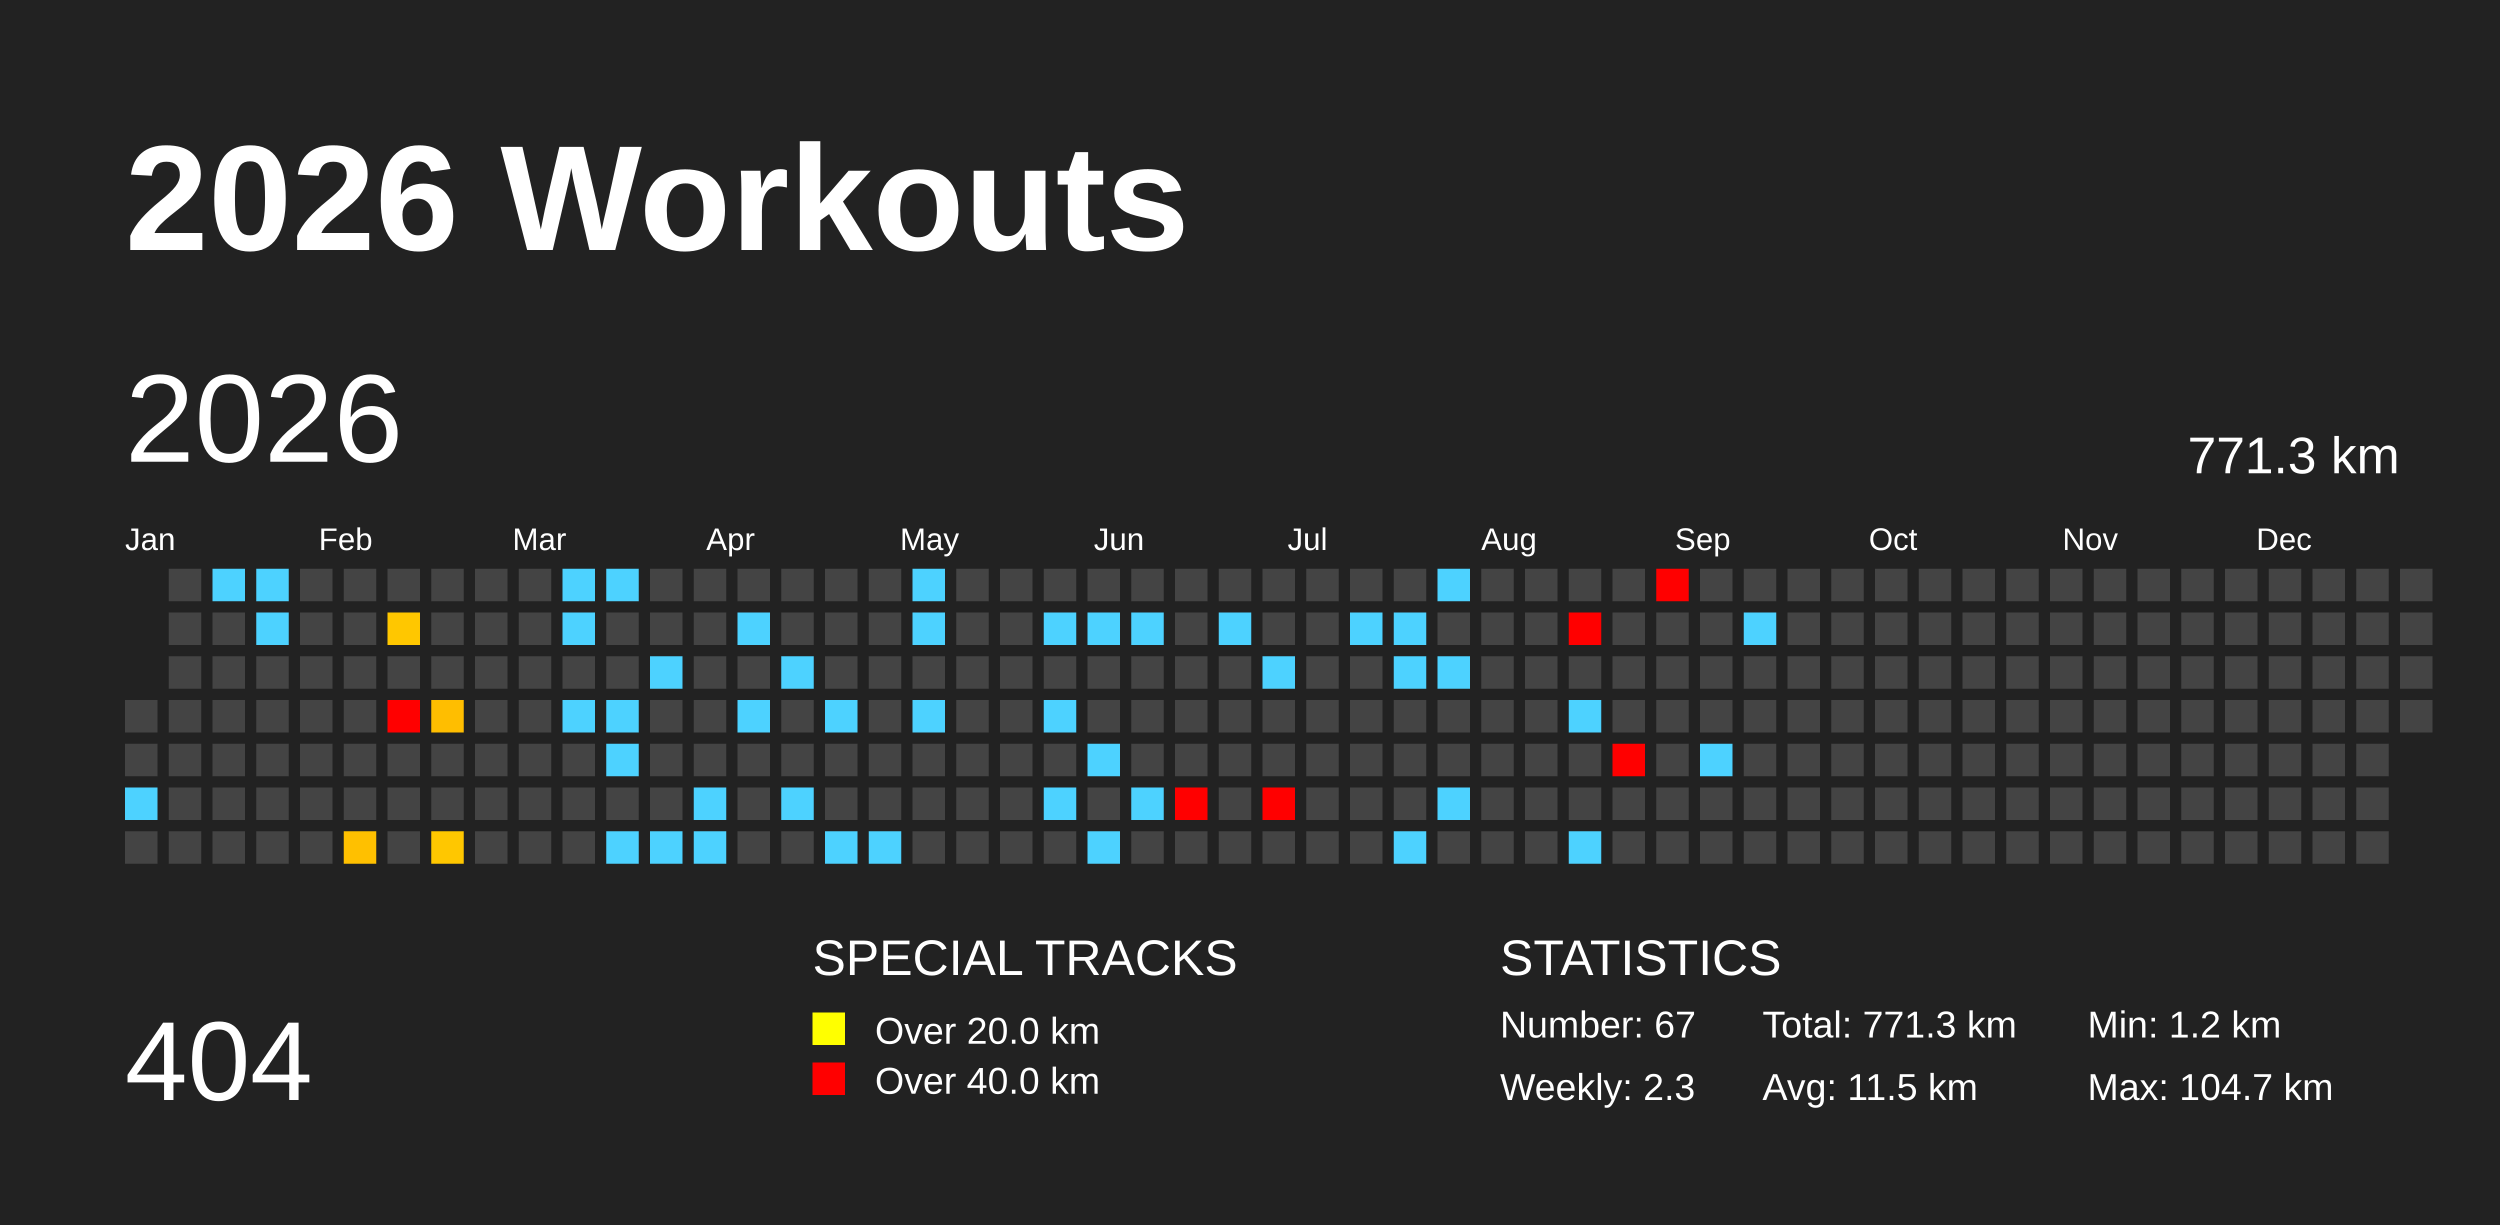
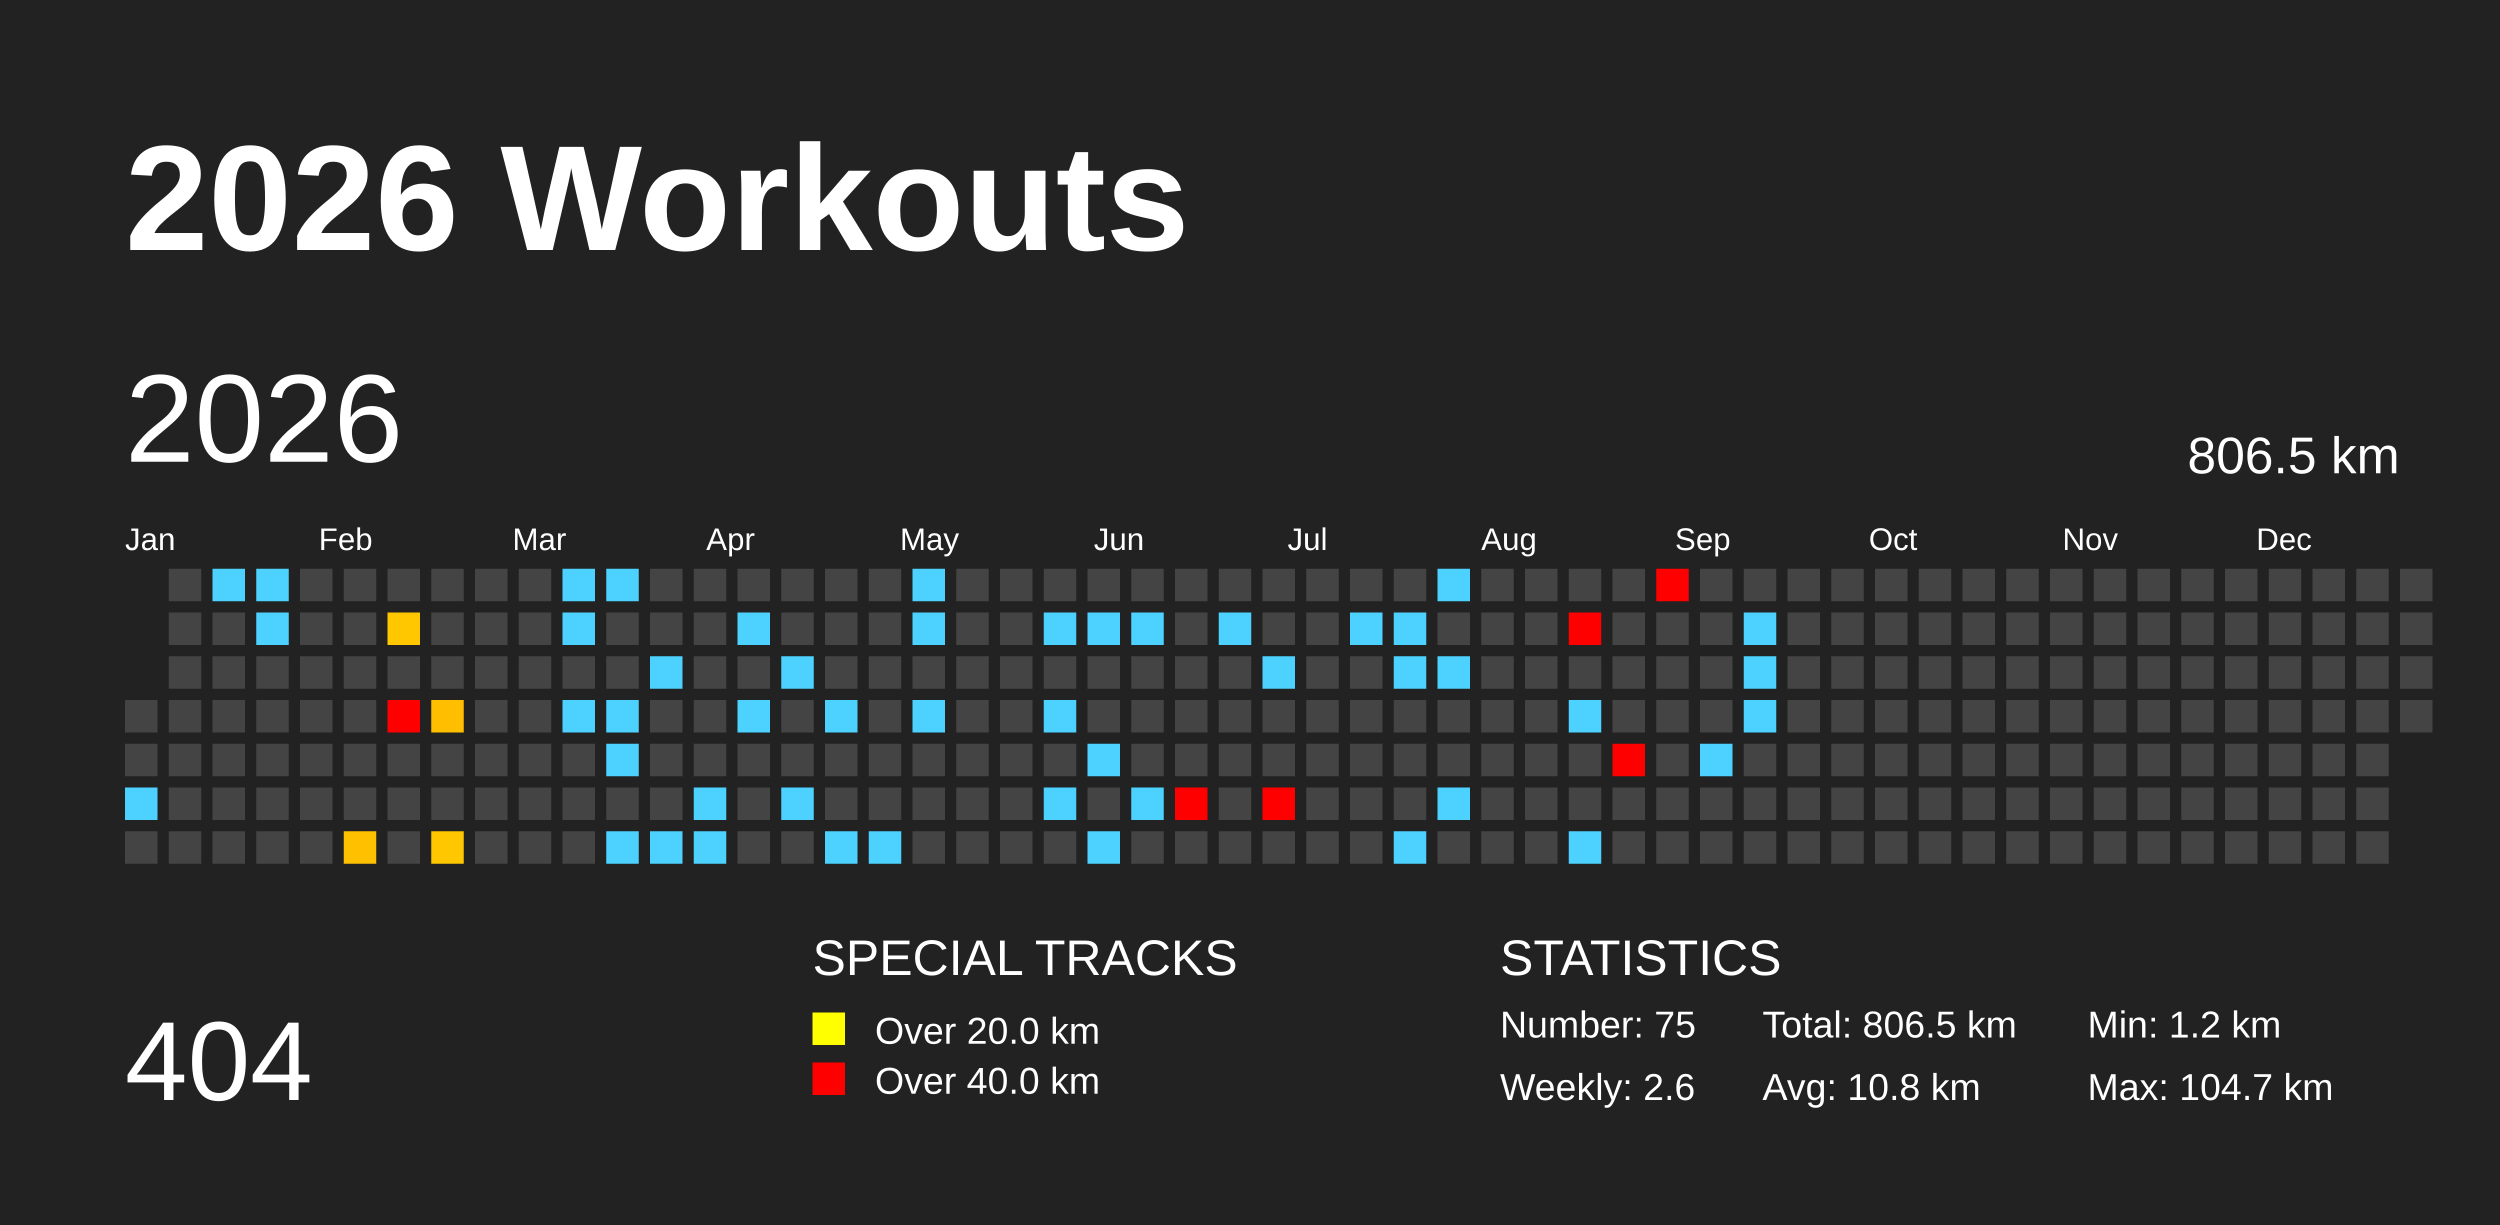
<svg xmlns="http://www.w3.org/2000/svg" baseProfile="full" height="98mm" version="1.1" viewBox="0,0,200,98" width="200mm">
  <defs>
    <pattern height="2" id="indoor-stripe" patternUnits="userSpaceOnUse" width="2">
      <line stroke="white" stroke-opacity="0.45" stroke-width="0.5" x1="0" x2="2" y1="2" y2="0" />
    </pattern>
  </defs>
  <rect fill="#222222" height="98" width="200" x="0" y="0" />
  <text fill="#FFFFFF" style="font-size:12px; font-family:Arial; font-weight:bold;" x="10" y="20">2026 Workouts</text>
  <text fill="#FFFFFF" style="font-size:9px; font-family:Arial" x="10" y="88">404</text>
  <text fill="#FFFFFF" style="font-size:4px; font-family:Arial" x="65" y="78">SPECIAL TRACKS</text>
  <rect fill="yellow" height="2.6" width="2.6" x="65" y="81" />
  <text fill="#FFFFFF" style="font-size:3px; font-family:Arial" x="70" y="83.5">Over 20.0 km</text>
  <rect fill="red" height="2.6" width="2.6" x="65" y="85" />
  <text fill="#FFFFFF" style="font-size:3px; font-family:Arial" x="70" y="87.5">Over 40.0 km</text>
  <text fill="#FFFFFF" style="font-size:4px; font-family:Arial" x="120" y="78">STATISTICS</text>
-   <text fill="#FFFFFF" style="font-size:3px; font-family:Arial" x="120" y="83">Number: 67</text>
-   <text fill="#FFFFFF" style="font-size:3px; font-family:Arial" x="120" y="88">Weekly: 2.3</text>
-   <text fill="#FFFFFF" style="font-size:3px; font-family:Arial" x="141" y="83">Total: 771.3 km</text>
-   <text fill="#FFFFFF" style="font-size:3px; font-family:Arial" x="141" y="88">Avg: 11.5 km</text>
+   <text fill="#FFFFFF" style="font-size:3px; font-family:Arial" x="120" y="83">Number: 75</text>
+   <text fill="#FFFFFF" style="font-size:3px; font-family:Arial" x="120" y="88">Weekly: 2.6</text>
+   <text fill="#FFFFFF" style="font-size:3px; font-family:Arial" x="141" y="83">Total: 806.5 km</text>
+   <text fill="#FFFFFF" style="font-size:3px; font-family:Arial" x="141" y="88">Avg: 10.8 km</text>
  <text fill="#FFFFFF" style="font-size:3px; font-family:Arial" x="167" y="83">Min: 1.2 km</text>
  <text fill="#FFFFFF" style="font-size:3px; font-family:Arial" x="167" y="88">Max: 104.7 km</text>
  <text dominant-baseline="hanging" fill="#FFFFFF" style="font-size:10.0px; font-family:Arial;" x="10" y="30">2026</text>
-   <text dominant-baseline="hanging" fill="#FFFFFF" style="font-size:4.125px; font-family:Arial;" x="175" y="35">771.3 km</text>
+   <text dominant-baseline="hanging" fill="#FFFFFF" style="font-size:4.125px; font-family:Arial;" x="175" y="35">806.5 km</text>
  <text fill="#FFFFFF" style="font-size:2.5px; font-family:Arial" x="10.0" y="44">Jan</text>
  <text fill="#FFFFFF" style="font-size:2.5px; font-family:Arial" x="25.5" y="44">Feb</text>
  <text fill="#FFFFFF" style="font-size:2.5px; font-family:Arial" x="41.0" y="44">Mar</text>
  <text fill="#FFFFFF" style="font-size:2.5px; font-family:Arial" x="56.5" y="44">Apr</text>
  <text fill="#FFFFFF" style="font-size:2.5px; font-family:Arial" x="72.0" y="44">May</text>
  <text fill="#FFFFFF" style="font-size:2.5px; font-family:Arial" x="87.5" y="44">Jun</text>
  <text fill="#FFFFFF" style="font-size:2.5px; font-family:Arial" x="103.0" y="44">Jul</text>
  <text fill="#FFFFFF" style="font-size:2.5px; font-family:Arial" x="118.5" y="44">Aug</text>
  <text fill="#FFFFFF" style="font-size:2.5px; font-family:Arial" x="134.0" y="44">Sep</text>
  <text fill="#FFFFFF" style="font-size:2.5px; font-family:Arial" x="149.5" y="44">Oct</text>
  <text fill="#FFFFFF" style="font-size:2.5px; font-family:Arial" x="165.0" y="44">Nov</text>
  <text fill="#FFFFFF" style="font-size:2.5px; font-family:Arial" x="180.5" y="44">Dec</text>
  <rect fill="#444444" height="2.6" width="2.6" x="10.0" y="56.0" />
  <rect fill="#444444" height="2.6" width="2.6" x="10.0" y="59.5" />
  <rect fill="#4dd2ff" height="2.6" width="2.6" x="10.0" y="63.0" />
  <rect fill="#444444" height="2.6" width="2.6" x="10.0" y="66.5" />
  <rect fill="#444444" height="2.6" width="2.6" x="13.5" y="45.5" />
  <rect fill="#444444" height="2.6" width="2.6" x="13.5" y="49.0" />
  <rect fill="#444444" height="2.6" width="2.6" x="13.5" y="52.5" />
  <rect fill="#444444" height="2.6" width="2.6" x="13.5" y="56.0" />
  <rect fill="#444444" height="2.6" width="2.6" x="13.5" y="59.5" />
  <rect fill="#444444" height="2.6" width="2.6" x="13.5" y="63.0" />
  <rect fill="#444444" height="2.6" width="2.6" x="13.5" y="66.5" />
  <rect fill="#4dd2ff" height="2.6" width="2.6" x="17.0" y="45.5" />
  <rect fill="#444444" height="2.6" width="2.6" x="17.0" y="49.0" />
  <rect fill="#444444" height="2.6" width="2.6" x="17.0" y="52.5" />
  <rect fill="#444444" height="2.6" width="2.6" x="17.0" y="56.0" />
  <rect fill="#444444" height="2.6" width="2.6" x="17.0" y="59.5" />
  <rect fill="#444444" height="2.6" width="2.6" x="17.0" y="63.0" />
  <rect fill="#444444" height="2.6" width="2.6" x="17.0" y="66.5" />
  <rect fill="#4dd2ff" height="2.6" width="2.6" x="20.5" y="45.5" />
  <rect fill="#4dd2ff" height="2.6" width="2.6" x="20.5" y="49.0" />
  <rect fill="#444444" height="2.6" width="2.6" x="20.5" y="52.5" />
  <rect fill="#444444" height="2.6" width="2.6" x="20.5" y="56.0" />
  <rect fill="#444444" height="2.6" width="2.6" x="20.5" y="59.5" />
  <rect fill="#444444" height="2.6" width="2.6" x="20.5" y="63.0" />
  <rect fill="#444444" height="2.6" width="2.6" x="20.5" y="66.5" />
  <rect fill="#444444" height="2.6" width="2.6" x="24.0" y="45.5" />
  <rect fill="#444444" height="2.6" width="2.6" x="24.0" y="49.0" />
  <rect fill="#444444" height="2.6" width="2.6" x="24.0" y="52.5" />
  <rect fill="#444444" height="2.6" width="2.6" x="24.0" y="56.0" />
  <rect fill="#444444" height="2.6" width="2.6" x="24.0" y="59.5" />
  <rect fill="#444444" height="2.6" width="2.6" x="24.0" y="63.0" />
  <rect fill="#444444" height="2.6" width="2.6" x="24.0" y="66.5" />
  <rect fill="#444444" height="2.6" width="2.6" x="27.5" y="45.5" />
  <rect fill="#444444" height="2.6" width="2.6" x="27.5" y="49.0" />
  <rect fill="#444444" height="2.6" width="2.6" x="27.5" y="52.5" />
  <rect fill="#444444" height="2.6" width="2.6" x="27.5" y="56.0" />
  <rect fill="#444444" height="2.6" width="2.6" x="27.5" y="59.5" />
  <rect fill="#444444" height="2.6" width="2.6" x="27.5" y="63.0" />
  <rect fill="#ffc000" height="2.6" width="2.6" x="27.5" y="66.5" />
  <rect fill="#444444" height="2.6" width="2.6" x="31.0" y="45.5" />
  <rect fill="#ffc700" height="2.6" width="2.6" x="31.0" y="49.0" />
  <rect fill="#444444" height="2.6" width="2.6" x="31.0" y="52.5" />
  <rect fill="red" height="2.6" width="2.6" x="31.0" y="56.0" />
  <rect fill="#444444" height="2.6" width="2.6" x="31.0" y="59.5" />
  <rect fill="#444444" height="2.6" width="2.6" x="31.0" y="63.0" />
  <rect fill="#444444" height="2.6" width="2.6" x="31.0" y="66.5" />
  <rect fill="#444444" height="2.6" width="2.6" x="34.5" y="45.5" />
  <rect fill="#444444" height="2.6" width="2.6" x="34.5" y="49.0" />
  <rect fill="#444444" height="2.6" width="2.6" x="34.5" y="52.5" />
  <rect fill="#ffbe00" height="2.6" width="2.6" x="34.5" y="56.0" />
  <rect fill="#444444" height="2.6" width="2.6" x="34.5" y="59.5" />
  <rect fill="#444444" height="2.6" width="2.6" x="34.5" y="63.0" />
  <rect fill="#ffc700" height="2.6" width="2.6" x="34.5" y="66.5" />
  <rect fill="#444444" height="2.6" width="2.6" x="38.0" y="45.5" />
  <rect fill="#444444" height="2.6" width="2.6" x="38.0" y="49.0" />
  <rect fill="#444444" height="2.6" width="2.6" x="38.0" y="52.5" />
  <rect fill="#444444" height="2.6" width="2.6" x="38.0" y="56.0" />
  <rect fill="#444444" height="2.6" width="2.6" x="38.0" y="59.5" />
  <rect fill="#444444" height="2.6" width="2.6" x="38.0" y="63.0" />
  <rect fill="#444444" height="2.6" width="2.6" x="38.0" y="66.5" />
  <rect fill="#444444" height="2.6" width="2.6" x="41.5" y="45.5" />
  <rect fill="#444444" height="2.6" width="2.6" x="41.5" y="49.0" />
  <rect fill="#444444" height="2.6" width="2.6" x="41.5" y="52.5" />
  <rect fill="#444444" height="2.6" width="2.6" x="41.5" y="56.0" />
  <rect fill="#444444" height="2.6" width="2.6" x="41.5" y="59.5" />
  <rect fill="#444444" height="2.6" width="2.6" x="41.5" y="63.0" />
  <rect fill="#444444" height="2.6" width="2.6" x="41.5" y="66.5" />
  <rect fill="#4dd2ff" height="2.6" width="2.6" x="45.0" y="45.5" />
  <rect fill="#4dd2ff" height="2.6" width="2.6" x="45.0" y="49.0" />
  <rect fill="#444444" height="2.6" width="2.6" x="45.0" y="52.5" />
  <rect fill="#4dd2ff" height="2.6" width="2.6" x="45.0" y="56.0" />
  <rect fill="#444444" height="2.6" width="2.6" x="45.0" y="59.5" />
  <rect fill="#444444" height="2.6" width="2.6" x="45.0" y="63.0" />
  <rect fill="#444444" height="2.6" width="2.6" x="45.0" y="66.5" />
  <rect fill="#4dd2ff" height="2.6" width="2.6" x="48.5" y="45.5" />
  <rect fill="#444444" height="2.6" width="2.6" x="48.5" y="49.0" />
  <rect fill="#444444" height="2.6" width="2.6" x="48.5" y="52.5" />
  <rect fill="#4dd2ff" height="2.6" width="2.6" x="48.5" y="56.0" />
  <rect fill="#4dd2ff" height="2.6" width="2.6" x="48.5" y="59.5" />
  <rect fill="#444444" height="2.6" width="2.6" x="48.5" y="63.0" />
  <rect fill="#4dd2ff" height="2.6" width="2.6" x="48.5" y="66.5" />
  <rect fill="#444444" height="2.6" width="2.6" x="52.0" y="45.5" />
  <rect fill="#444444" height="2.6" width="2.6" x="52.0" y="49.0" />
  <rect fill="#4dd2ff" height="2.6" width="2.6" x="52.0" y="52.5" />
  <rect fill="#444444" height="2.6" width="2.6" x="52.0" y="56.0" />
  <rect fill="#444444" height="2.6" width="2.6" x="52.0" y="59.5" />
  <rect fill="#444444" height="2.6" width="2.6" x="52.0" y="63.0" />
  <rect fill="#4dd2ff" height="2.6" width="2.6" x="52.0" y="66.5" />
  <rect fill="#444444" height="2.6" width="2.6" x="55.5" y="45.5" />
  <rect fill="#444444" height="2.6" width="2.6" x="55.5" y="49.0" />
  <rect fill="#444444" height="2.6" width="2.6" x="55.5" y="52.5" />
  <rect fill="#444444" height="2.6" width="2.6" x="55.5" y="56.0" />
  <rect fill="#444444" height="2.6" width="2.6" x="55.5" y="59.5" />
  <rect fill="#4dd2ff" height="2.6" width="2.6" x="55.5" y="63.0" />
  <rect fill="#4dd2ff" height="2.6" width="2.6" x="55.5" y="66.5" />
  <rect fill="#444444" height="2.6" width="2.6" x="59.0" y="45.5" />
  <rect fill="#4dd2ff" height="2.6" width="2.6" x="59.0" y="49.0" />
  <rect fill="#444444" height="2.6" width="2.6" x="59.0" y="52.5" />
  <rect fill="#4dd2ff" height="2.6" width="2.6" x="59.0" y="56.0" />
  <rect fill="#444444" height="2.6" width="2.6" x="59.0" y="59.5" />
  <rect fill="#444444" height="2.6" width="2.6" x="59.0" y="63.0" />
  <rect fill="#444444" height="2.6" width="2.6" x="59.0" y="66.5" />
  <rect fill="#444444" height="2.6" width="2.6" x="62.5" y="45.5" />
  <rect fill="#444444" height="2.6" width="2.6" x="62.5" y="49.0" />
  <rect fill="#4dd2ff" height="2.6" width="2.6" x="62.5" y="52.5" />
  <rect fill="#444444" height="2.6" width="2.6" x="62.5" y="56.0" />
  <rect fill="#444444" height="2.6" width="2.6" x="62.5" y="59.5" />
  <rect fill="#4dd2ff" height="2.6" width="2.6" x="62.5" y="63.0" />
  <rect fill="#444444" height="2.6" width="2.6" x="62.5" y="66.5" />
  <rect fill="#444444" height="2.6" width="2.6" x="66.0" y="45.5" />
  <rect fill="#444444" height="2.6" width="2.6" x="66.0" y="49.0" />
  <rect fill="#444444" height="2.6" width="2.6" x="66.0" y="52.5" />
  <rect fill="#4dd2ff" height="2.6" width="2.6" x="66.0" y="56.0" />
  <rect fill="#444444" height="2.6" width="2.6" x="66.0" y="59.5" />
  <rect fill="#444444" height="2.6" width="2.6" x="66.0" y="63.0" />
  <rect fill="#4dd2ff" height="2.6" width="2.6" x="66.0" y="66.5" />
  <rect fill="#444444" height="2.6" width="2.6" x="69.5" y="45.5" />
  <rect fill="#444444" height="2.6" width="2.6" x="69.5" y="49.0" />
  <rect fill="#444444" height="2.6" width="2.6" x="69.5" y="52.5" />
  <rect fill="#444444" height="2.6" width="2.6" x="69.5" y="56.0" />
  <rect fill="#444444" height="2.6" width="2.6" x="69.5" y="59.5" />
  <rect fill="#444444" height="2.6" width="2.6" x="69.5" y="63.0" />
  <rect fill="#4dd2ff" height="2.6" width="2.6" x="69.5" y="66.5" />
  <rect fill="#4dd2ff" height="2.6" width="2.6" x="73.0" y="45.5" />
  <rect fill="#4dd2ff" height="2.6" width="2.6" x="73.0" y="49.0" />
  <rect fill="#444444" height="2.6" width="2.6" x="73.0" y="52.5" />
  <rect fill="#4dd2ff" height="2.6" width="2.6" x="73.0" y="56.0" />
  <rect fill="#444444" height="2.6" width="2.6" x="73.0" y="59.5" />
  <rect fill="#444444" height="2.6" width="2.6" x="73.0" y="63.0" />
  <rect fill="#444444" height="2.6" width="2.6" x="73.0" y="66.5" />
  <rect fill="#444444" height="2.6" width="2.6" x="76.5" y="45.5" />
  <rect fill="#444444" height="2.6" width="2.6" x="76.5" y="49.0" />
  <rect fill="#444444" height="2.6" width="2.6" x="76.5" y="52.5" />
  <rect fill="#444444" height="2.6" width="2.6" x="76.5" y="56.0" />
  <rect fill="#444444" height="2.6" width="2.6" x="76.5" y="59.5" />
  <rect fill="#444444" height="2.6" width="2.6" x="76.5" y="63.0" />
  <rect fill="#444444" height="2.6" width="2.6" x="76.5" y="66.5" />
  <rect fill="#444444" height="2.6" width="2.6" x="80.0" y="45.5" />
  <rect fill="#444444" height="2.6" width="2.6" x="80.0" y="49.0" />
  <rect fill="#444444" height="2.6" width="2.6" x="80.0" y="52.5" />
  <rect fill="#444444" height="2.6" width="2.6" x="80.0" y="56.0" />
  <rect fill="#444444" height="2.6" width="2.6" x="80.0" y="59.5" />
  <rect fill="#444444" height="2.6" width="2.6" x="80.0" y="63.0" />
  <rect fill="#444444" height="2.6" width="2.6" x="80.0" y="66.5" />
  <rect fill="#444444" height="2.6" width="2.6" x="83.5" y="45.5" />
  <rect fill="#4dd2ff" height="2.6" width="2.6" x="83.5" y="49.0" />
  <rect fill="#444444" height="2.6" width="2.6" x="83.5" y="52.5" />
  <rect fill="#4dd2ff" height="2.6" width="2.6" x="83.5" y="56.0" />
  <rect fill="#444444" height="2.6" width="2.6" x="83.5" y="59.5" />
  <rect fill="#4dd2ff" height="2.6" width="2.6" x="83.5" y="63.0" />
  <rect fill="#444444" height="2.6" width="2.6" x="83.5" y="66.5" />
  <rect fill="#444444" height="2.6" width="2.6" x="87.0" y="45.5" />
  <rect fill="#4dd2ff" height="2.6" width="2.6" x="87.0" y="49.0" />
  <rect fill="#444444" height="2.6" width="2.6" x="87.0" y="52.5" />
  <rect fill="#444444" height="2.6" width="2.6" x="87.0" y="56.0" />
  <rect fill="#4dd2ff" height="2.6" width="2.6" x="87.0" y="59.5" />
  <rect fill="#444444" height="2.6" width="2.6" x="87.0" y="63.0" />
  <rect fill="#4dd2ff" height="2.6" width="2.6" x="87.0" y="66.5" />
  <rect fill="#444444" height="2.6" width="2.6" x="90.5" y="45.5" />
  <rect fill="#4dd2ff" height="2.6" width="2.6" x="90.5" y="49.0" />
  <rect fill="#444444" height="2.6" width="2.6" x="90.5" y="52.5" />
  <rect fill="#444444" height="2.6" width="2.6" x="90.5" y="56.0" />
  <rect fill="#444444" height="2.6" width="2.6" x="90.5" y="59.5" />
  <rect fill="#4dd2ff" height="2.6" width="2.6" x="90.5" y="63.0" />
  <rect fill="#444444" height="2.6" width="2.6" x="90.5" y="66.5" />
  <rect fill="#444444" height="2.6" width="2.6" x="94.0" y="45.5" />
  <rect fill="#444444" height="2.6" width="2.6" x="94.0" y="49.0" />
  <rect fill="#444444" height="2.6" width="2.6" x="94.0" y="52.5" />
  <rect fill="#444444" height="2.6" width="2.6" x="94.0" y="56.0" />
  <rect fill="#444444" height="2.6" width="2.6" x="94.0" y="59.5" />
  <rect fill="red" height="2.6" width="2.6" x="94.0" y="63.0" />
  <rect fill="#444444" height="2.6" width="2.6" x="94.0" y="66.5" />
  <rect fill="#444444" height="2.6" width="2.6" x="97.5" y="45.5" />
  <rect fill="#4dd2ff" height="2.6" width="2.6" x="97.5" y="49.0" />
  <rect fill="#444444" height="2.6" width="2.6" x="97.5" y="52.5" />
  <rect fill="#444444" height="2.6" width="2.6" x="97.5" y="56.0" />
  <rect fill="#444444" height="2.6" width="2.6" x="97.5" y="59.5" />
  <rect fill="#444444" height="2.6" width="2.6" x="97.5" y="63.0" />
  <rect fill="#444444" height="2.6" width="2.6" x="97.5" y="66.5" />
  <rect fill="#444444" height="2.6" width="2.6" x="101.0" y="45.5" />
  <rect fill="#444444" height="2.6" width="2.6" x="101.0" y="49.0" />
  <rect fill="#4dd2ff" height="2.6" width="2.6" x="101.0" y="52.5" />
  <rect fill="#444444" height="2.6" width="2.6" x="101.0" y="56.0" />
  <rect fill="#444444" height="2.6" width="2.6" x="101.0" y="59.5" />
  <rect fill="red" height="2.6" width="2.6" x="101.0" y="63.0" />
  <rect fill="#444444" height="2.6" width="2.6" x="101.0" y="66.5" />
  <rect fill="#444444" height="2.6" width="2.6" x="104.5" y="45.5" />
  <rect fill="#444444" height="2.6" width="2.6" x="104.5" y="49.0" />
  <rect fill="#444444" height="2.6" width="2.6" x="104.5" y="52.5" />
  <rect fill="#444444" height="2.6" width="2.6" x="104.5" y="56.0" />
  <rect fill="#444444" height="2.6" width="2.6" x="104.5" y="59.5" />
  <rect fill="#444444" height="2.6" width="2.6" x="104.5" y="63.0" />
  <rect fill="#444444" height="2.6" width="2.6" x="104.5" y="66.5" />
  <rect fill="#444444" height="2.6" width="2.6" x="108.0" y="45.5" />
  <rect fill="#4dd2ff" height="2.6" width="2.6" x="108.0" y="49.0" />
  <rect fill="#444444" height="2.6" width="2.6" x="108.0" y="52.5" />
  <rect fill="#444444" height="2.6" width="2.6" x="108.0" y="56.0" />
  <rect fill="#444444" height="2.6" width="2.6" x="108.0" y="59.5" />
  <rect fill="#444444" height="2.6" width="2.6" x="108.0" y="63.0" />
  <rect fill="#444444" height="2.6" width="2.6" x="108.0" y="66.5" />
  <rect fill="#444444" height="2.6" width="2.6" x="111.5" y="45.5" />
  <rect fill="#4dd2ff" height="2.6" width="2.6" x="111.5" y="49.0" />
  <rect fill="#4dd2ff" height="2.6" width="2.6" x="111.5" y="52.5" />
  <rect fill="#444444" height="2.6" width="2.6" x="111.5" y="56.0" />
  <rect fill="#444444" height="2.6" width="2.6" x="111.5" y="59.5" />
  <rect fill="#444444" height="2.6" width="2.6" x="111.5" y="63.0" />
  <rect fill="#4dd2ff" height="2.6" width="2.6" x="111.5" y="66.5" />
  <rect fill="#4dd2ff" height="2.6" width="2.6" x="115.0" y="45.5" />
  <rect fill="#444444" height="2.6" width="2.6" x="115.0" y="49.0" />
  <rect fill="#4dd2ff" height="2.6" width="2.6" x="115.0" y="52.5" />
  <rect fill="#444444" height="2.6" width="2.6" x="115.0" y="56.0" />
  <rect fill="#444444" height="2.6" width="2.6" x="115.0" y="59.5" />
  <rect fill="#4dd2ff" height="2.6" width="2.6" x="115.0" y="63.0" />
  <rect fill="#444444" height="2.6" width="2.6" x="115.0" y="66.5" />
  <rect fill="#444444" height="2.6" width="2.6" x="118.5" y="45.5" />
  <rect fill="#444444" height="2.6" width="2.6" x="118.5" y="49.0" />
  <rect fill="#444444" height="2.6" width="2.6" x="118.5" y="52.5" />
  <rect fill="#444444" height="2.6" width="2.6" x="118.5" y="56.0" />
  <rect fill="#444444" height="2.6" width="2.6" x="118.5" y="59.5" />
  <rect fill="#444444" height="2.6" width="2.6" x="118.5" y="63.0" />
  <rect fill="#444444" height="2.6" width="2.6" x="118.5" y="66.5" />
  <rect fill="#444444" height="2.6" width="2.6" x="122.0" y="45.5" />
  <rect fill="#444444" height="2.6" width="2.6" x="122.0" y="49.0" />
  <rect fill="#444444" height="2.6" width="2.6" x="122.0" y="52.5" />
  <rect fill="#444444" height="2.6" width="2.6" x="122.0" y="56.0" />
  <rect fill="#444444" height="2.6" width="2.6" x="122.0" y="59.5" />
  <rect fill="#444444" height="2.6" width="2.6" x="122.0" y="63.0" />
  <rect fill="#444444" height="2.6" width="2.6" x="122.0" y="66.5" />
  <rect fill="#444444" height="2.6" width="2.6" x="125.5" y="45.5" />
  <rect fill="red" height="2.6" width="2.6" x="125.5" y="49.0" />
  <rect fill="#444444" height="2.6" width="2.6" x="125.5" y="52.5" />
  <rect fill="#4dd2ff" height="2.6" width="2.6" x="125.5" y="56.0" />
  <rect fill="#444444" height="2.6" width="2.6" x="125.5" y="59.5" />
  <rect fill="#444444" height="2.6" width="2.6" x="125.5" y="63.0" />
  <rect fill="#4dd2ff" height="2.6" width="2.6" x="125.5" y="66.5" />
  <rect fill="#444444" height="2.6" width="2.6" x="129.0" y="45.5" />
  <rect fill="#444444" height="2.6" width="2.6" x="129.0" y="49.0" />
  <rect fill="#444444" height="2.6" width="2.6" x="129.0" y="52.5" />
  <rect fill="#444444" height="2.6" width="2.6" x="129.0" y="56.0" />
  <rect fill="red" height="2.6" width="2.6" x="129.0" y="59.5" />
  <rect fill="#444444" height="2.6" width="2.6" x="129.0" y="63.0" />
  <rect fill="#444444" height="2.6" width="2.6" x="129.0" y="66.5" />
  <rect fill="red" height="2.6" width="2.6" x="132.5" y="45.5" />
  <rect fill="#444444" height="2.6" width="2.6" x="132.5" y="49.0" />
  <rect fill="#444444" height="2.6" width="2.6" x="132.5" y="52.5" />
  <rect fill="#444444" height="2.6" width="2.6" x="132.5" y="56.0" />
  <rect fill="#444444" height="2.6" width="2.6" x="132.5" y="59.5" />
  <rect fill="#444444" height="2.6" width="2.6" x="132.5" y="63.0" />
  <rect fill="#444444" height="2.6" width="2.6" x="132.5" y="66.5" />
  <rect fill="#444444" height="2.6" width="2.6" x="136.0" y="45.5" />
  <rect fill="#444444" height="2.6" width="2.6" x="136.0" y="49.0" />
  <rect fill="#444444" height="2.6" width="2.6" x="136.0" y="52.5" />
  <rect fill="#444444" height="2.6" width="2.6" x="136.0" y="56.0" />
  <rect fill="#4dd2ff" height="2.6" width="2.6" x="136.0" y="59.5" />
  <rect fill="#444444" height="2.6" width="2.6" x="136.0" y="63.0" />
  <rect fill="#444444" height="2.6" width="2.6" x="136.0" y="66.5" />
  <rect fill="#444444" height="2.6" width="2.6" x="139.5" y="45.5" />
  <rect fill="#4dd2ff" height="2.6" width="2.6" x="139.5" y="49.0" />
-   <rect fill="#444444" height="2.6" width="2.6" x="139.5" y="52.5" />
-   <rect fill="#444444" height="2.6" width="2.6" x="139.5" y="56.0" />
+   <rect fill="#4dd2ff" height="2.6" width="2.6" x="139.5" y="52.5" />
+   <rect fill="#4dd2ff" height="2.6" width="2.6" x="139.5" y="56.0" />
  <rect fill="#444444" height="2.6" width="2.6" x="139.5" y="59.5" />
  <rect fill="#444444" height="2.6" width="2.6" x="139.5" y="63.0" />
  <rect fill="#444444" height="2.6" width="2.6" x="139.5" y="66.5" />
  <rect fill="#444444" height="2.6" width="2.6" x="143.0" y="45.5" />
  <rect fill="#444444" height="2.6" width="2.6" x="143.0" y="49.0" />
  <rect fill="#444444" height="2.6" width="2.6" x="143.0" y="52.5" />
  <rect fill="#444444" height="2.6" width="2.6" x="143.0" y="56.0" />
  <rect fill="#444444" height="2.6" width="2.6" x="143.0" y="59.5" />
  <rect fill="#444444" height="2.6" width="2.6" x="143.0" y="63.0" />
  <rect fill="#444444" height="2.6" width="2.6" x="143.0" y="66.5" />
  <rect fill="#444444" height="2.6" width="2.6" x="146.5" y="45.5" />
  <rect fill="#444444" height="2.6" width="2.6" x="146.5" y="49.0" />
  <rect fill="#444444" height="2.6" width="2.6" x="146.5" y="52.5" />
  <rect fill="#444444" height="2.6" width="2.6" x="146.5" y="56.0" />
  <rect fill="#444444" height="2.6" width="2.6" x="146.5" y="59.5" />
  <rect fill="#444444" height="2.6" width="2.6" x="146.5" y="63.0" />
  <rect fill="#444444" height="2.6" width="2.6" x="146.5" y="66.5" />
  <rect fill="#444444" height="2.6" width="2.6" x="150.0" y="45.5" />
  <rect fill="#444444" height="2.6" width="2.6" x="150.0" y="49.0" />
  <rect fill="#444444" height="2.6" width="2.6" x="150.0" y="52.5" />
  <rect fill="#444444" height="2.6" width="2.6" x="150.0" y="56.0" />
  <rect fill="#444444" height="2.6" width="2.6" x="150.0" y="59.5" />
  <rect fill="#444444" height="2.6" width="2.6" x="150.0" y="63.0" />
  <rect fill="#444444" height="2.6" width="2.6" x="150.0" y="66.5" />
  <rect fill="#444444" height="2.6" width="2.6" x="153.5" y="45.5" />
  <rect fill="#444444" height="2.6" width="2.6" x="153.5" y="49.0" />
  <rect fill="#444444" height="2.6" width="2.6" x="153.5" y="52.5" />
  <rect fill="#444444" height="2.6" width="2.6" x="153.5" y="56.0" />
  <rect fill="#444444" height="2.6" width="2.6" x="153.5" y="59.5" />
  <rect fill="#444444" height="2.6" width="2.6" x="153.5" y="63.0" />
  <rect fill="#444444" height="2.6" width="2.6" x="153.5" y="66.5" />
  <rect fill="#444444" height="2.6" width="2.6" x="157.0" y="45.5" />
  <rect fill="#444444" height="2.6" width="2.6" x="157.0" y="49.0" />
  <rect fill="#444444" height="2.6" width="2.6" x="157.0" y="52.5" />
  <rect fill="#444444" height="2.6" width="2.6" x="157.0" y="56.0" />
  <rect fill="#444444" height="2.6" width="2.6" x="157.0" y="59.5" />
  <rect fill="#444444" height="2.6" width="2.6" x="157.0" y="63.0" />
  <rect fill="#444444" height="2.6" width="2.6" x="157.0" y="66.5" />
  <rect fill="#444444" height="2.6" width="2.6" x="160.5" y="45.5" />
  <rect fill="#444444" height="2.6" width="2.6" x="160.5" y="49.0" />
  <rect fill="#444444" height="2.6" width="2.6" x="160.5" y="52.5" />
  <rect fill="#444444" height="2.6" width="2.6" x="160.5" y="56.0" />
  <rect fill="#444444" height="2.6" width="2.6" x="160.5" y="59.5" />
  <rect fill="#444444" height="2.6" width="2.6" x="160.5" y="63.0" />
  <rect fill="#444444" height="2.6" width="2.6" x="160.5" y="66.5" />
  <rect fill="#444444" height="2.6" width="2.6" x="164.0" y="45.5" />
  <rect fill="#444444" height="2.6" width="2.6" x="164.0" y="49.0" />
  <rect fill="#444444" height="2.6" width="2.6" x="164.0" y="52.5" />
  <rect fill="#444444" height="2.6" width="2.6" x="164.0" y="56.0" />
  <rect fill="#444444" height="2.6" width="2.6" x="164.0" y="59.5" />
  <rect fill="#444444" height="2.6" width="2.6" x="164.0" y="63.0" />
  <rect fill="#444444" height="2.6" width="2.6" x="164.0" y="66.5" />
  <rect fill="#444444" height="2.6" width="2.6" x="167.5" y="45.5" />
  <rect fill="#444444" height="2.6" width="2.6" x="167.5" y="49.0" />
  <rect fill="#444444" height="2.6" width="2.6" x="167.5" y="52.5" />
  <rect fill="#444444" height="2.6" width="2.6" x="167.5" y="56.0" />
  <rect fill="#444444" height="2.6" width="2.6" x="167.5" y="59.5" />
  <rect fill="#444444" height="2.6" width="2.6" x="167.5" y="63.0" />
  <rect fill="#444444" height="2.6" width="2.6" x="167.5" y="66.5" />
  <rect fill="#444444" height="2.6" width="2.6" x="171.0" y="45.5" />
  <rect fill="#444444" height="2.6" width="2.6" x="171.0" y="49.0" />
  <rect fill="#444444" height="2.6" width="2.6" x="171.0" y="52.5" />
  <rect fill="#444444" height="2.6" width="2.6" x="171.0" y="56.0" />
  <rect fill="#444444" height="2.6" width="2.6" x="171.0" y="59.5" />
  <rect fill="#444444" height="2.6" width="2.6" x="171.0" y="63.0" />
  <rect fill="#444444" height="2.6" width="2.6" x="171.0" y="66.5" />
  <rect fill="#444444" height="2.6" width="2.6" x="174.5" y="45.5" />
  <rect fill="#444444" height="2.6" width="2.6" x="174.5" y="49.0" />
  <rect fill="#444444" height="2.6" width="2.6" x="174.5" y="52.5" />
  <rect fill="#444444" height="2.6" width="2.6" x="174.5" y="56.0" />
  <rect fill="#444444" height="2.6" width="2.6" x="174.5" y="59.5" />
  <rect fill="#444444" height="2.6" width="2.6" x="174.5" y="63.0" />
  <rect fill="#444444" height="2.6" width="2.6" x="174.5" y="66.5" />
  <rect fill="#444444" height="2.6" width="2.6" x="178.0" y="45.5" />
  <rect fill="#444444" height="2.6" width="2.6" x="178.0" y="49.0" />
  <rect fill="#444444" height="2.6" width="2.6" x="178.0" y="52.5" />
  <rect fill="#444444" height="2.6" width="2.6" x="178.0" y="56.0" />
  <rect fill="#444444" height="2.6" width="2.6" x="178.0" y="59.5" />
  <rect fill="#444444" height="2.6" width="2.6" x="178.0" y="63.0" />
  <rect fill="#444444" height="2.6" width="2.6" x="178.0" y="66.5" />
  <rect fill="#444444" height="2.6" width="2.6" x="181.5" y="45.5" />
  <rect fill="#444444" height="2.6" width="2.6" x="181.5" y="49.0" />
  <rect fill="#444444" height="2.6" width="2.6" x="181.5" y="52.5" />
  <rect fill="#444444" height="2.6" width="2.6" x="181.5" y="56.0" />
  <rect fill="#444444" height="2.6" width="2.6" x="181.5" y="59.5" />
  <rect fill="#444444" height="2.6" width="2.6" x="181.5" y="63.0" />
  <rect fill="#444444" height="2.6" width="2.6" x="181.5" y="66.5" />
  <rect fill="#444444" height="2.6" width="2.6" x="185.0" y="45.5" />
  <rect fill="#444444" height="2.6" width="2.6" x="185.0" y="49.0" />
  <rect fill="#444444" height="2.6" width="2.6" x="185.0" y="52.5" />
  <rect fill="#444444" height="2.6" width="2.6" x="185.0" y="56.0" />
  <rect fill="#444444" height="2.6" width="2.6" x="185.0" y="59.5" />
  <rect fill="#444444" height="2.6" width="2.6" x="185.0" y="63.0" />
  <rect fill="#444444" height="2.6" width="2.6" x="185.0" y="66.5" />
  <rect fill="#444444" height="2.6" width="2.6" x="188.5" y="45.5" />
  <rect fill="#444444" height="2.6" width="2.6" x="188.5" y="49.0" />
  <rect fill="#444444" height="2.6" width="2.6" x="188.5" y="52.5" />
  <rect fill="#444444" height="2.6" width="2.6" x="188.5" y="56.0" />
  <rect fill="#444444" height="2.6" width="2.6" x="188.5" y="59.5" />
  <rect fill="#444444" height="2.6" width="2.6" x="188.5" y="63.0" />
  <rect fill="#444444" height="2.6" width="2.6" x="188.5" y="66.5" />
  <rect fill="#444444" height="2.6" width="2.6" x="192.0" y="45.5" />
  <rect fill="#444444" height="2.6" width="2.6" x="192.0" y="49.0" />
  <rect fill="#444444" height="2.6" width="2.6" x="192.0" y="52.5" />
  <rect fill="#444444" height="2.6" width="2.6" x="192.0" y="56.0" />
</svg>
